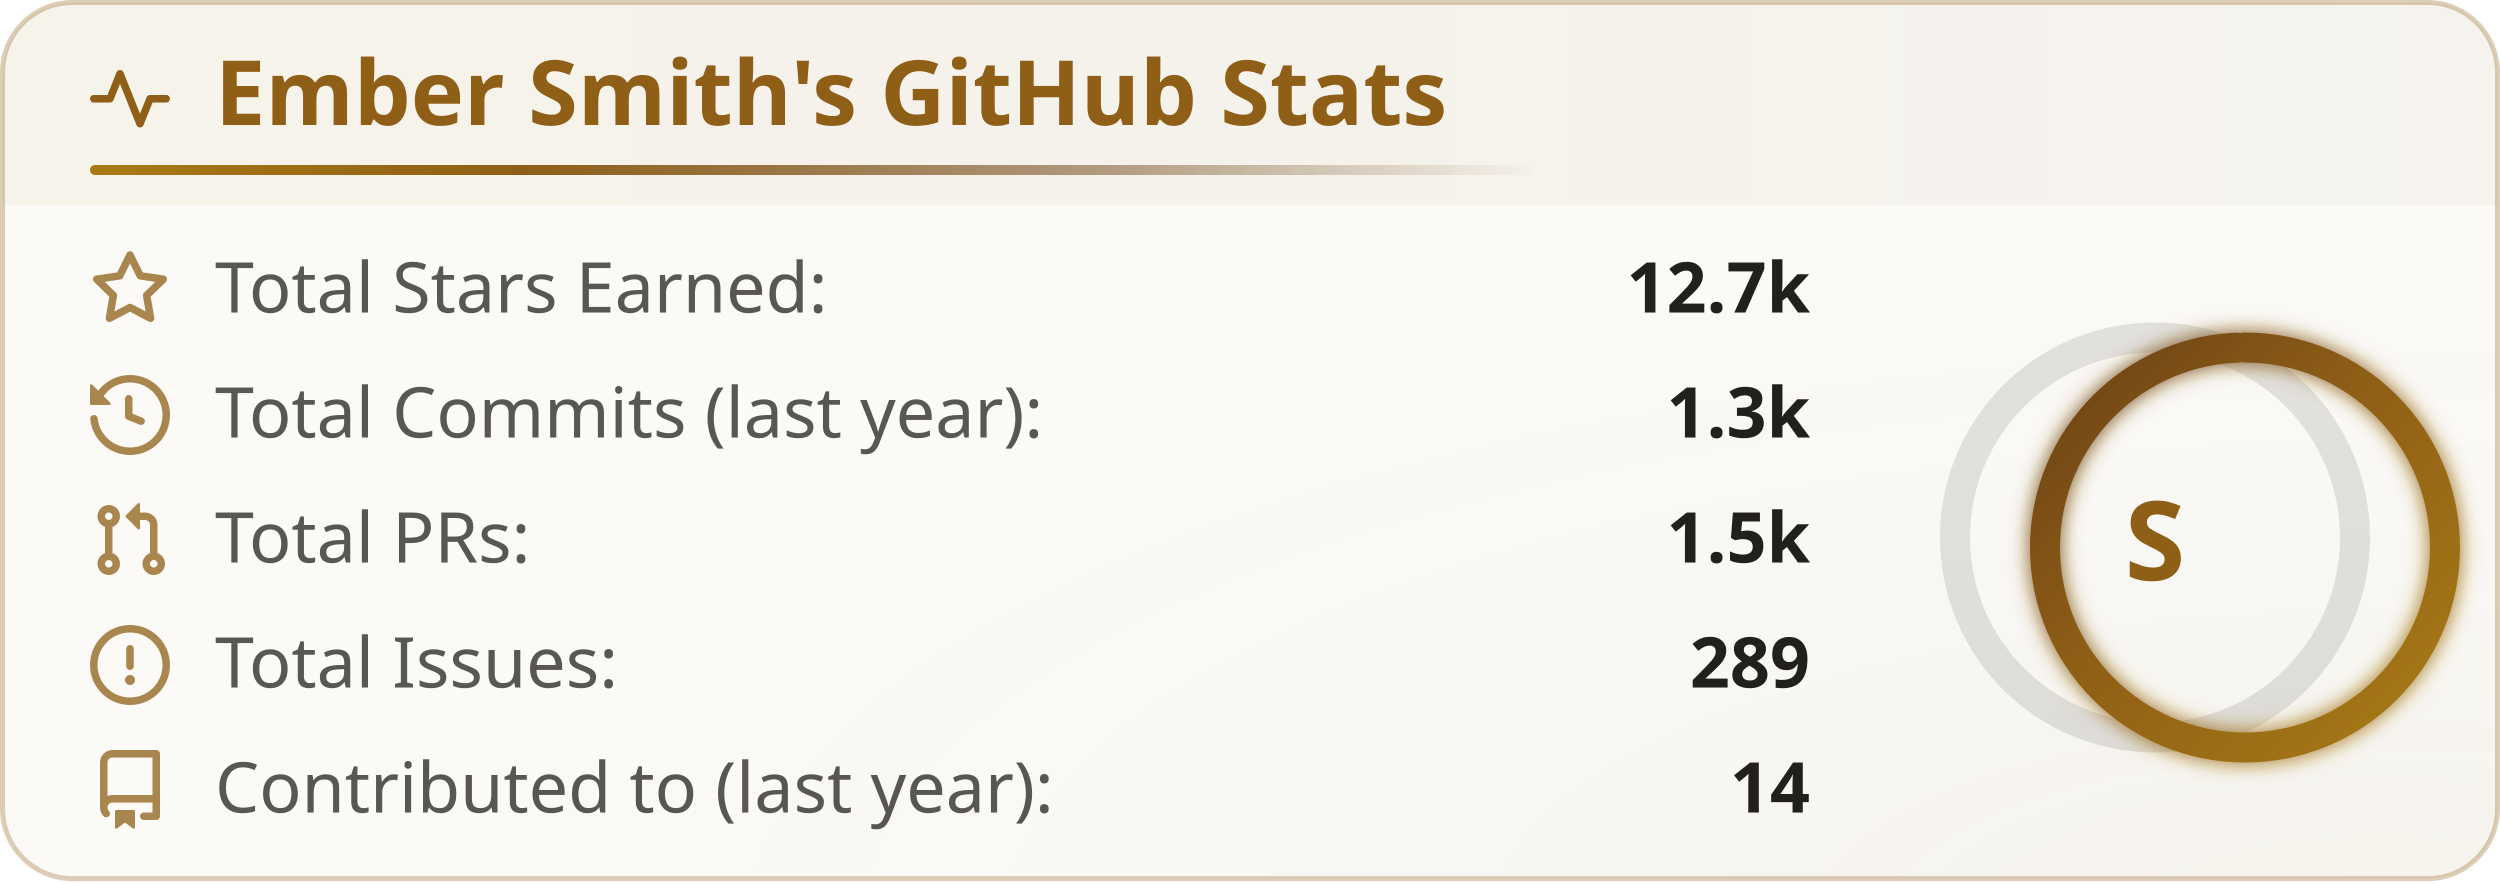
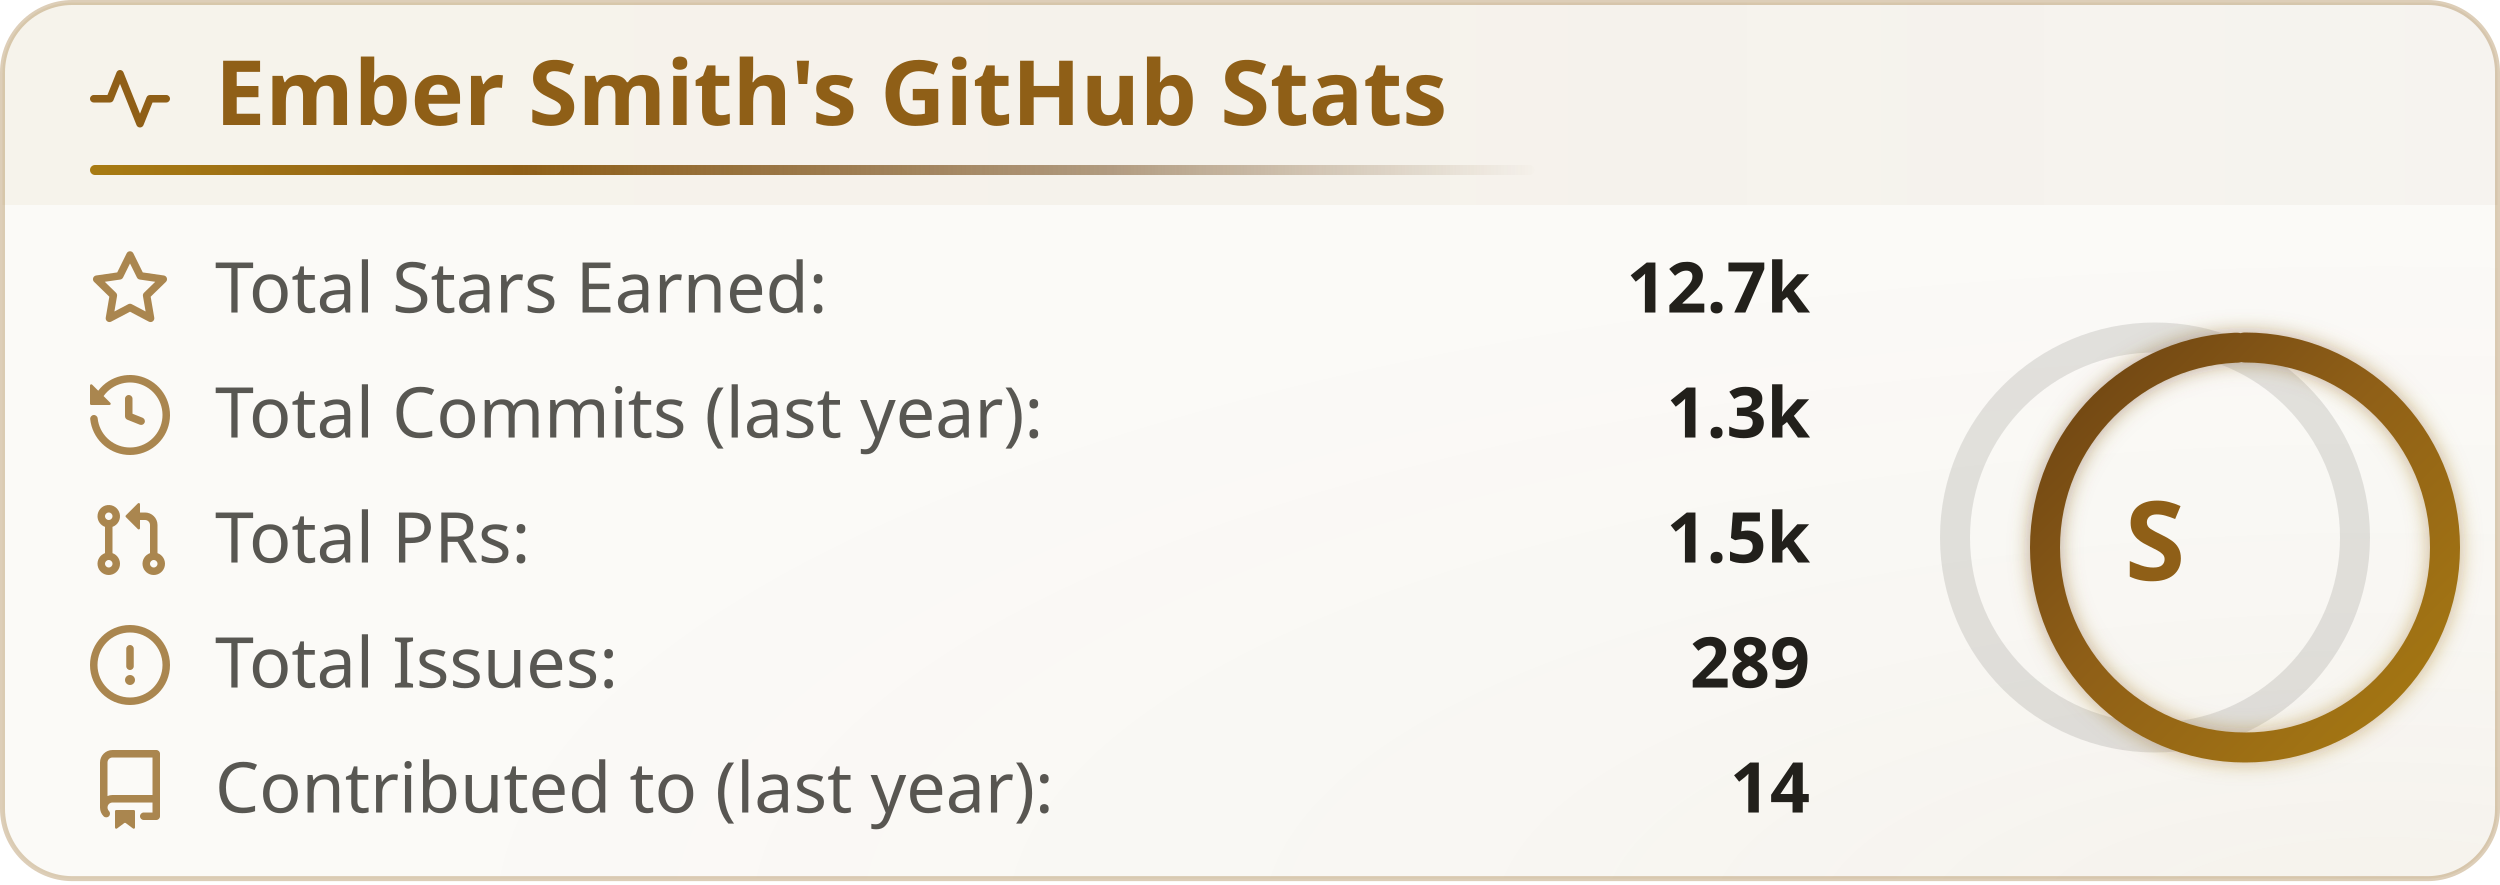
<svg xmlns="http://www.w3.org/2000/svg" width="500" height="177" viewBox="0 0 500 177" fill="none" role="img" aria-labelledby="title-id desc-id">
  <style>
    .header {
      font: 600 18px 'Segoe UI', Ubuntu, "Helvetica Neue", Sans-Serif;
      fill: #8f5f17;
      animation: fadeInAnimation 0.8s ease-in-out backwards;
    }
    /* The icon reads against the title rather than with it, so it keeps its own color. */
    .title-icon {
      fill: #8f5f17;
      animation: fadeInAnimation 0.8s ease-in-out backwards;
    }
    .title-accent {
      transform-box: fill-box;
      transform-origin: left center;
      animation: trailAnimation 0.9s cubic-bezier(0.2, 0.7, 0.2, 1) 0.2s backwards;
    }
    @supports(-moz-appearance: auto) {
      /* Selector detects Firefox */
      .header {
        font-size: 15.5px;
      }
    }
    .stat {
      font: 400 14px 'Segoe UI', Ubuntu, "Helvetica Neue", Sans-Serif;
      fill: #22201b;
      font-variant-numeric: tabular-nums;
    }
    @supports(-moz-appearance: auto) {
      /* Selector detects Firefox */
      .stat {
        font-size: 12px;
      }
    }
    .stagger {
      animation: fadeInAnimation 0.3s ease-in-out backwards;
    }
    .rank-text {
      font: 700 22px 'Segoe UI', Ubuntu, "Helvetica Neue", Sans-Serif;
      fill: #8f5f17;
      transform: translate(-5px, 5px);
      animation: scaleInAnimation 0.3s ease-in-out backwards;
    }
    .rank-percentile-header {
      font-size: 14px;
    }
    .rank-percentile-text {
      font-size: 16px;
    }
    /* Labels recede so that the values read first. */
    .not_bold {
      font-weight: 400;
      opacity: 0.75;
    }
    .bold {
      font-weight: 600;
    }
    .icon {
      fill: #8f5f17;
      opacity: 0.75;
      display: block;
    }
    .rank-circle-rim {
      stroke: #22201b;
      fill: none;
      stroke-width: 6;
      opacity: 0.12;
    }
    .rank-circle {
      stroke: url(#heat-ring);
      stroke-dasharray: 251.327;
      fill: none;
      stroke-width: 6;
      stroke-linecap: round;
      opacity: 1;
      transform-origin: -10px 8px;
      transform: rotate(-90deg);
      stroke-dashoffset: 1.612;
      animation: rankAnimation 0.8s backwards ease-in-out;
    }
    @keyframes rankAnimation {
      from {
        stroke-dashoffset: 251.327;
      }
      to {
        stroke-dashoffset: 1.612;
      }
    }
    /* A spark burns out at the top of its rise, so its resting frame is unlit. */
    .spark {
      fill: #a87b12;
      opacity: 0;
      animation: sparkAnimation 3.4s ease-out 3 backwards;
    }
    @keyframes sparkAnimation {
      0% {
        opacity: 0;
        transform: translateY(0);
      }
      15% {
        opacity: 1;
      }
      100% {
        opacity: 0;
        transform: translateY(-56px);
      }
    }
    @media (prefers-color-scheme: dark) {
      .heat-0 {
        stop-color: #f5e6b8;
      }
      .heat-1 {
        stop-color: #d4a44c;
      }
      .heat-2 {
        stop-color: #a8742a;
      }
      .glow-core {
        stop-color: #d4a44c;
        stop-opacity: 0.13;
      }
      .glow-edge {
        stop-color: #a8742a;
        stop-opacity: 0.046;
      }
      .band-0 {
        stop-color: #f5e6b8;
        stop-opacity: 0.08;
      }
      .band-1 {
        stop-color: #d4a44c;
        stop-opacity: 0.08;
      }
      .band-2 {
        stop-color: #a8742a;
        stop-opacity: 0.056;
      }
      .header {
        fill: #d4a44c;
      }
      .title-icon {
        fill: #d4a44c;
      }
      .card-bg {
        fill: #121110;
        stroke: #d4a44c4d;
      }
      .stat {
        fill: #f2efe8;
      }
      .rank-text {
        fill: #d4a44c;
      }
      .icon {
        fill: #d4a44c;
      }
      .rank-circle-rim {
        stroke: #f2efe8;
      }
      .spark {
        fill: #f5e6b8;
      }
    }
    /* Animations */
    @keyframes scaleInAnimation {
      from {
        transform: translate(-5px, 5px) scale(0);
      }
      to {
        transform: translate(-5px, 5px) scale(1);
      }
    }
    @keyframes fadeInAnimation {
      from {
        opacity: 0;
      }
      to {
        opacity: 1;
      }
    }
    @keyframes trailAnimation {
      from {
        transform: scaleX(0);
      }
    }
    @media (prefers-reduced-motion: reduce) {
      * {
        animation-duration: 0s !important;
        animation-delay: 0s !important;
      }
    }
  </style>
  <defs>
    <linearGradient id="heat" x1="0" y1="0" x2="1" y2="0">
      <stop offset="0" class="heat-0" stop-color="#a87b12" />
      <stop offset="0.55" class="heat-1" stop-color="#8f5f17" />
      <stop offset="1" class="heat-2" stop-color="#6b4212" />
    </linearGradient>
    <linearGradient id="heat-ring" x1="0" y1="1" x2="1" y2="0">
      <stop offset="0" class="heat-0" stop-color="#a87b12" />
      <stop offset="0.55" class="heat-1" stop-color="#8f5f17" />
      <stop offset="1" class="heat-2" stop-color="#6b4212" />
    </linearGradient>
    <linearGradient id="heat-trail" x1="0" y1="0" x2="1" y2="0">
      <stop offset="0" class="heat-0" stop-color="#a87b12" />
      <stop offset="0.3" class="heat-1" stop-color="#8f5f17" />
      <stop offset="0.7" class="heat-2" stop-color="#6b4212" stop-opacity="0.5" />
      <stop offset="1" class="heat-2" stop-color="#6b4212" stop-opacity="0" />
    </linearGradient>
    <linearGradient id="heat-band" x1="0" y1="0" x2="1" y2="0">
      <stop offset="0" class="band-0" stop-color="#a87b12" stop-opacity="0.05" />
      <stop offset="0.55" class="band-1" stop-color="#8f5f17" stop-opacity="0.05" />
      <stop offset="1" class="band-2" stop-color="#6b4212" stop-opacity="0.035" />
    </linearGradient>
    <radialGradient id="heat-glow" cx="0.95" cy="1.05" r="0.8">
      <stop offset="0" class="glow-core" stop-color="#8f5f17" stop-opacity="0.05" />
      <stop offset="0.45" class="glow-edge" stop-color="#6b4212" stop-opacity="0.017" />
      <stop offset="1" class="heat-2" stop-color="#6b4212" stop-opacity="0" />
    </radialGradient>
    <filter id="heat-bloom" x="-50%" y="-50%" width="200%" height="200%">
-       <feGaussianBlur stdDeviation="2" result="bloom" />
-       <feMerge>
-         <feMergeNode in="bloom" />
-         <feMergeNode in="SourceGraphic" />
-       </feMerge>
+       <feGaussianBlur stdDeviation="2" />
+       <feComponentTransfer>
+         <feFuncA type="linear" slope="0.5" />
+       </feComponentTransfer>
    </filter>
  </defs>
  <rect data-testid="card-bg" class="card-bg" x="0.5" y="0.5" rx="14" height="99%" width="499" stroke="#8f5f174d" fill="#fbfaf7" stroke-opacity="1" />
  <rect data-testid="card-glow" x="0.5" y="0.5" rx="14" height="99%" width="499" fill="url(#heat-glow)" />
  <path data-testid="title-band" d="M0.5 14.5a14 14 0 0 1 14 -14h471a14 14 0 0 1 14 14v26.5h-499z" fill="url(#heat-band)" />
  <g data-testid="card-title" transform="translate(18, 25)">
    <g>
      <svg class="title-icon" x="0" y="-13" viewBox="0 0 16 16" version="1.1" width="16" height="16">
        <path d="M6 2c.306 0 .582.187.696.471L10 10.731l1.304-3.26A.751.751 0 0 1 12 7h3.25a.75.75 0 0 1 0 1.5h-2.742l-1.812 4.529a.751.751 0 0 1-1.392 0L6 4.769l-1.304 3.26A.751.751 0 0 1 4 8.5H.75a.75.75 0 0 1 0-1.5h2.742l1.812-4.529A.751.751 0 0 1 6 2Z" />
      </svg>
    </g>
    <g transform="translate(25, 0)">
      <text x="0" y="0" class="header" data-testid="header">Ember Smith's GitHub Stats</text>
    </g>
    <rect data-testid="title-accent" class="title-accent" x="0" y="8" width="288.9" height="2" rx="1" fill="url(#heat-trail)" />
  </g>
  <g data-testid="main-card-body" transform="translate(0, 50)">
    <g data-testid="rank-circle" transform="translate(441, 49.5)">
      <circle class="rank-circle-rim" cx="-10" cy="8" r="40" />
-       <circle class="rank-circle" cx="-10" cy="8" r="40" filter="url(#heat-bloom)" />
+       <circle class="rank-circle" cx="-10" cy="8" r="40" data-testid="rank-ring-glow" filter="url(#heat-bloom)" />
+       <circle class="rank-circle" cx="-10" cy="8" r="40" data-testid="rank-ring" />
      <g class="rank-text">
        <text x="-5" alignment-baseline="central" dominant-baseline="central" text-anchor="middle" y="3" data-testid="level-rank-icon">S</text>
      </g>
      <circle class="spark" cx="-36" cy="42" r="1.7" style="animation-delay: 0s" />
      <circle class="spark" cx="-20" cy="48" r="1.7" style="animation-delay: 1.1s" />
      <circle class="spark" cx="-6" cy="44" r="1.7" style="animation-delay: 2.2s" />
      <circle class="spark" cx="8" cy="50" r="1.7" style="animation-delay: 0.6s" />
      <circle class="spark" cx="20" cy="40" r="1.7" style="animation-delay: 1.7s" />
    </g>
    <svg x="0" y="0">
      <g>
        <g class="stagger" style="animation-delay: 120ms" transform="translate(18, 0)">
          <svg data-testid="icon" class="icon" viewBox="0 0 16 16" version="1.1" width="16" height="16">
            <path fill-rule="evenodd" d="M8 .25a.75.75 0 01.673.418l1.882 3.815 4.21.612a.75.75 0 01.416 1.279l-3.046 2.97.719 4.192a.75.75 0 01-1.088.791L8 12.347l-3.766 1.98a.75.75 0 01-1.088-.79l.72-4.194L.818 6.374a.75.75 0 01.416-1.28l4.21-.611L7.327.668A.75.75 0 018 .25zm0 2.445L6.615 5.5a.75.75 0 01-.564.41l-3.097.45 2.24 2.184a.75.75 0 01.216.664l-.528 3.084 2.769-1.456a.75.75 0 01.698 0l2.77 1.456-.53-3.084a.75.75 0 01.216-.664l2.24-2.183-3.096-.45a.75.75 0 01-.564-.41L8 2.694v.001z" />
          </svg>
          <text class="stat not_bold" x="25" y="12.5">Total Stars Earned:</text>
          <text class="stat bold" x="344" text-anchor="end" y="12.5" data-testid="stars">12.7k</text>
        </g>
      </g>
      <g transform="translate(0, 25)">
        <g class="stagger" style="animation-delay: 160ms" transform="translate(18, 0)">
          <svg data-testid="icon" class="icon" viewBox="0 0 16 16" version="1.1" width="16" height="16">
            <path fill-rule="evenodd" d="M1.643 3.143L.427 1.927A.25.25 0 000 2.104V5.75c0 .138.112.25.25.25h3.646a.25.25 0 00.177-.427L2.715 4.215a6.5 6.5 0 11-1.18 4.458.75.75 0 10-1.493.154 8.001 8.001 0 101.6-5.684zM7.75 4a.75.75 0 01.75.75v2.992l2.028.812a.75.75 0 01-.557 1.392l-2.5-1A.75.75 0 017 8.25v-3.5A.75.75 0 017.75 4z" />
          </svg>
          <text class="stat not_bold" x="25" y="12.5">Total Commits (last year):</text>
          <text class="stat bold" x="344" text-anchor="end" y="12.5" data-testid="commits">1.3k</text>
        </g>
      </g>
      <g transform="translate(0, 50)">
        <g class="stagger" style="animation-delay: 200ms" transform="translate(18, 0)">
          <svg data-testid="icon" class="icon" viewBox="0 0 16 16" version="1.1" width="16" height="16">
            <path fill-rule="evenodd" d="M7.177 3.073L9.573.677A.25.25 0 0110 .854v4.792a.25.25 0 01-.427.177L7.177 3.427a.25.25 0 010-.354zM3.75 2.5a.75.75 0 100 1.5.75.75 0 000-1.5zm-2.25.75a2.25 2.25 0 113 2.122v5.256a2.251 2.251 0 11-1.5 0V5.372A2.25 2.25 0 011.5 3.25zM11 2.5h-1V4h1a1 1 0 011 1v5.628a2.251 2.251 0 101.5 0V5A2.5 2.5 0 0011 2.5zm1 10.25a.75.75 0 111.5 0 .75.75 0 01-1.5 0zM3.75 12a.75.75 0 100 1.5.75.75 0 000-1.5z" />
          </svg>
          <text class="stat not_bold" x="25" y="12.5">Total PRs:</text>
          <text class="stat bold" x="344" text-anchor="end" y="12.5" data-testid="prs">1.5k</text>
        </g>
      </g>
      <g transform="translate(0, 75)">
        <g class="stagger" style="animation-delay: 240ms" transform="translate(18, 0)">
          <svg data-testid="icon" class="icon" viewBox="0 0 16 16" version="1.1" width="16" height="16">
            <path fill-rule="evenodd" d="M8 1.5a6.5 6.5 0 100 13 6.5 6.5 0 000-13zM0 8a8 8 0 1116 0A8 8 0 010 8zm9 3a1 1 0 11-2 0 1 1 0 012 0zm-.25-6.25a.75.75 0 00-1.5 0v3.5a.75.75 0 001.5 0v-3.5z" />
          </svg>
          <text class="stat not_bold" x="25" y="12.5">Total Issues:</text>
          <text class="stat bold" x="344" text-anchor="end" y="12.5" data-testid="issues">289</text>
        </g>
      </g>
      <g transform="translate(0, 100)">
        <g class="stagger" style="animation-delay: 280ms" transform="translate(18, 0)">
          <svg data-testid="icon" class="icon" viewBox="0 0 16 16" version="1.1" width="16" height="16">
            <path fill-rule="evenodd" d="M2 2.5A2.5 2.5 0 014.5 0h8.75a.75.75 0 01.75.75v12.5a.75.75 0 01-.75.75h-2.5a.75.75 0 110-1.5h1.75v-2h-8a1 1 0 00-.714 1.7.75.75 0 01-1.072 1.05A2.495 2.495 0 012 11.5v-9zm10.5-1V9h-8c-.356 0-.694.074-1 .208V2.5a1 1 0 011-1h8zM5 12.25v3.25a.25.25 0 00.4.2l1.45-1.087a.25.25 0 01.3 0L8.6 15.7a.25.25 0 00.4-.2v-3.25a.25.25 0 00-.25-.25h-3.5a.25.25 0 00-.25.25z" />
          </svg>
          <text class="stat not_bold" x="25" y="12.5">Contributed to (last year):</text>
          <text class="stat bold" x="344" text-anchor="end" y="12.5" data-testid="contributed_to">14</text>
        </g>
      </g>
    </svg>
  </g>
</svg>
